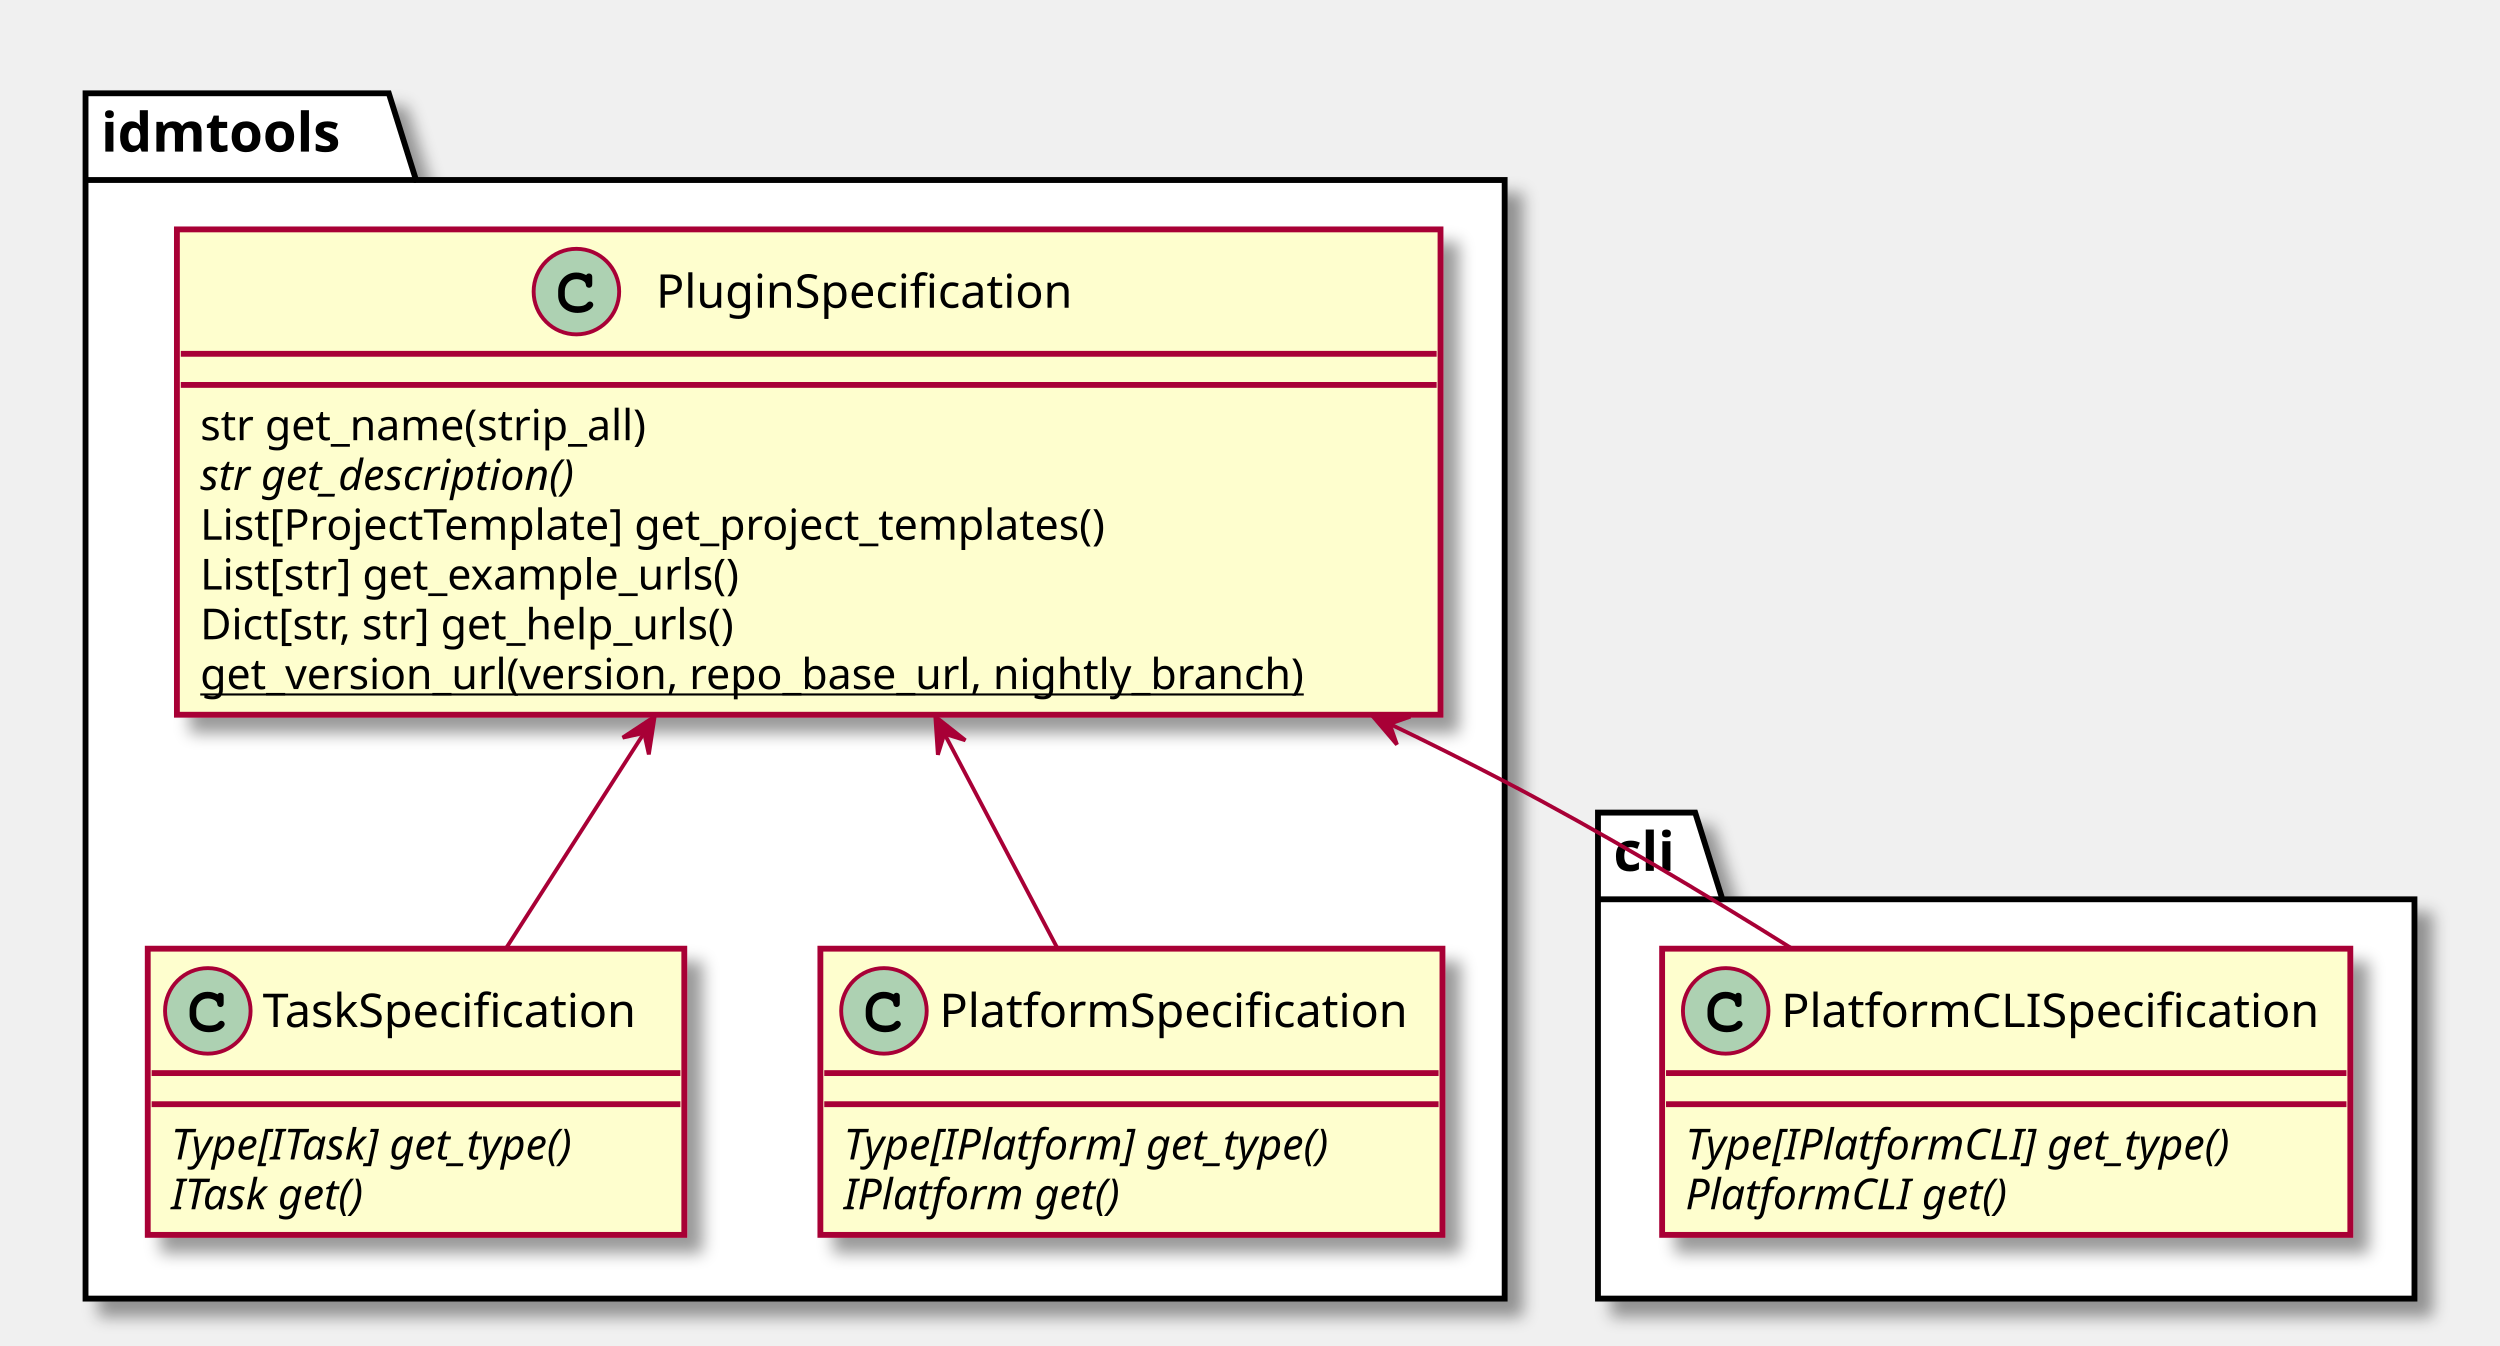
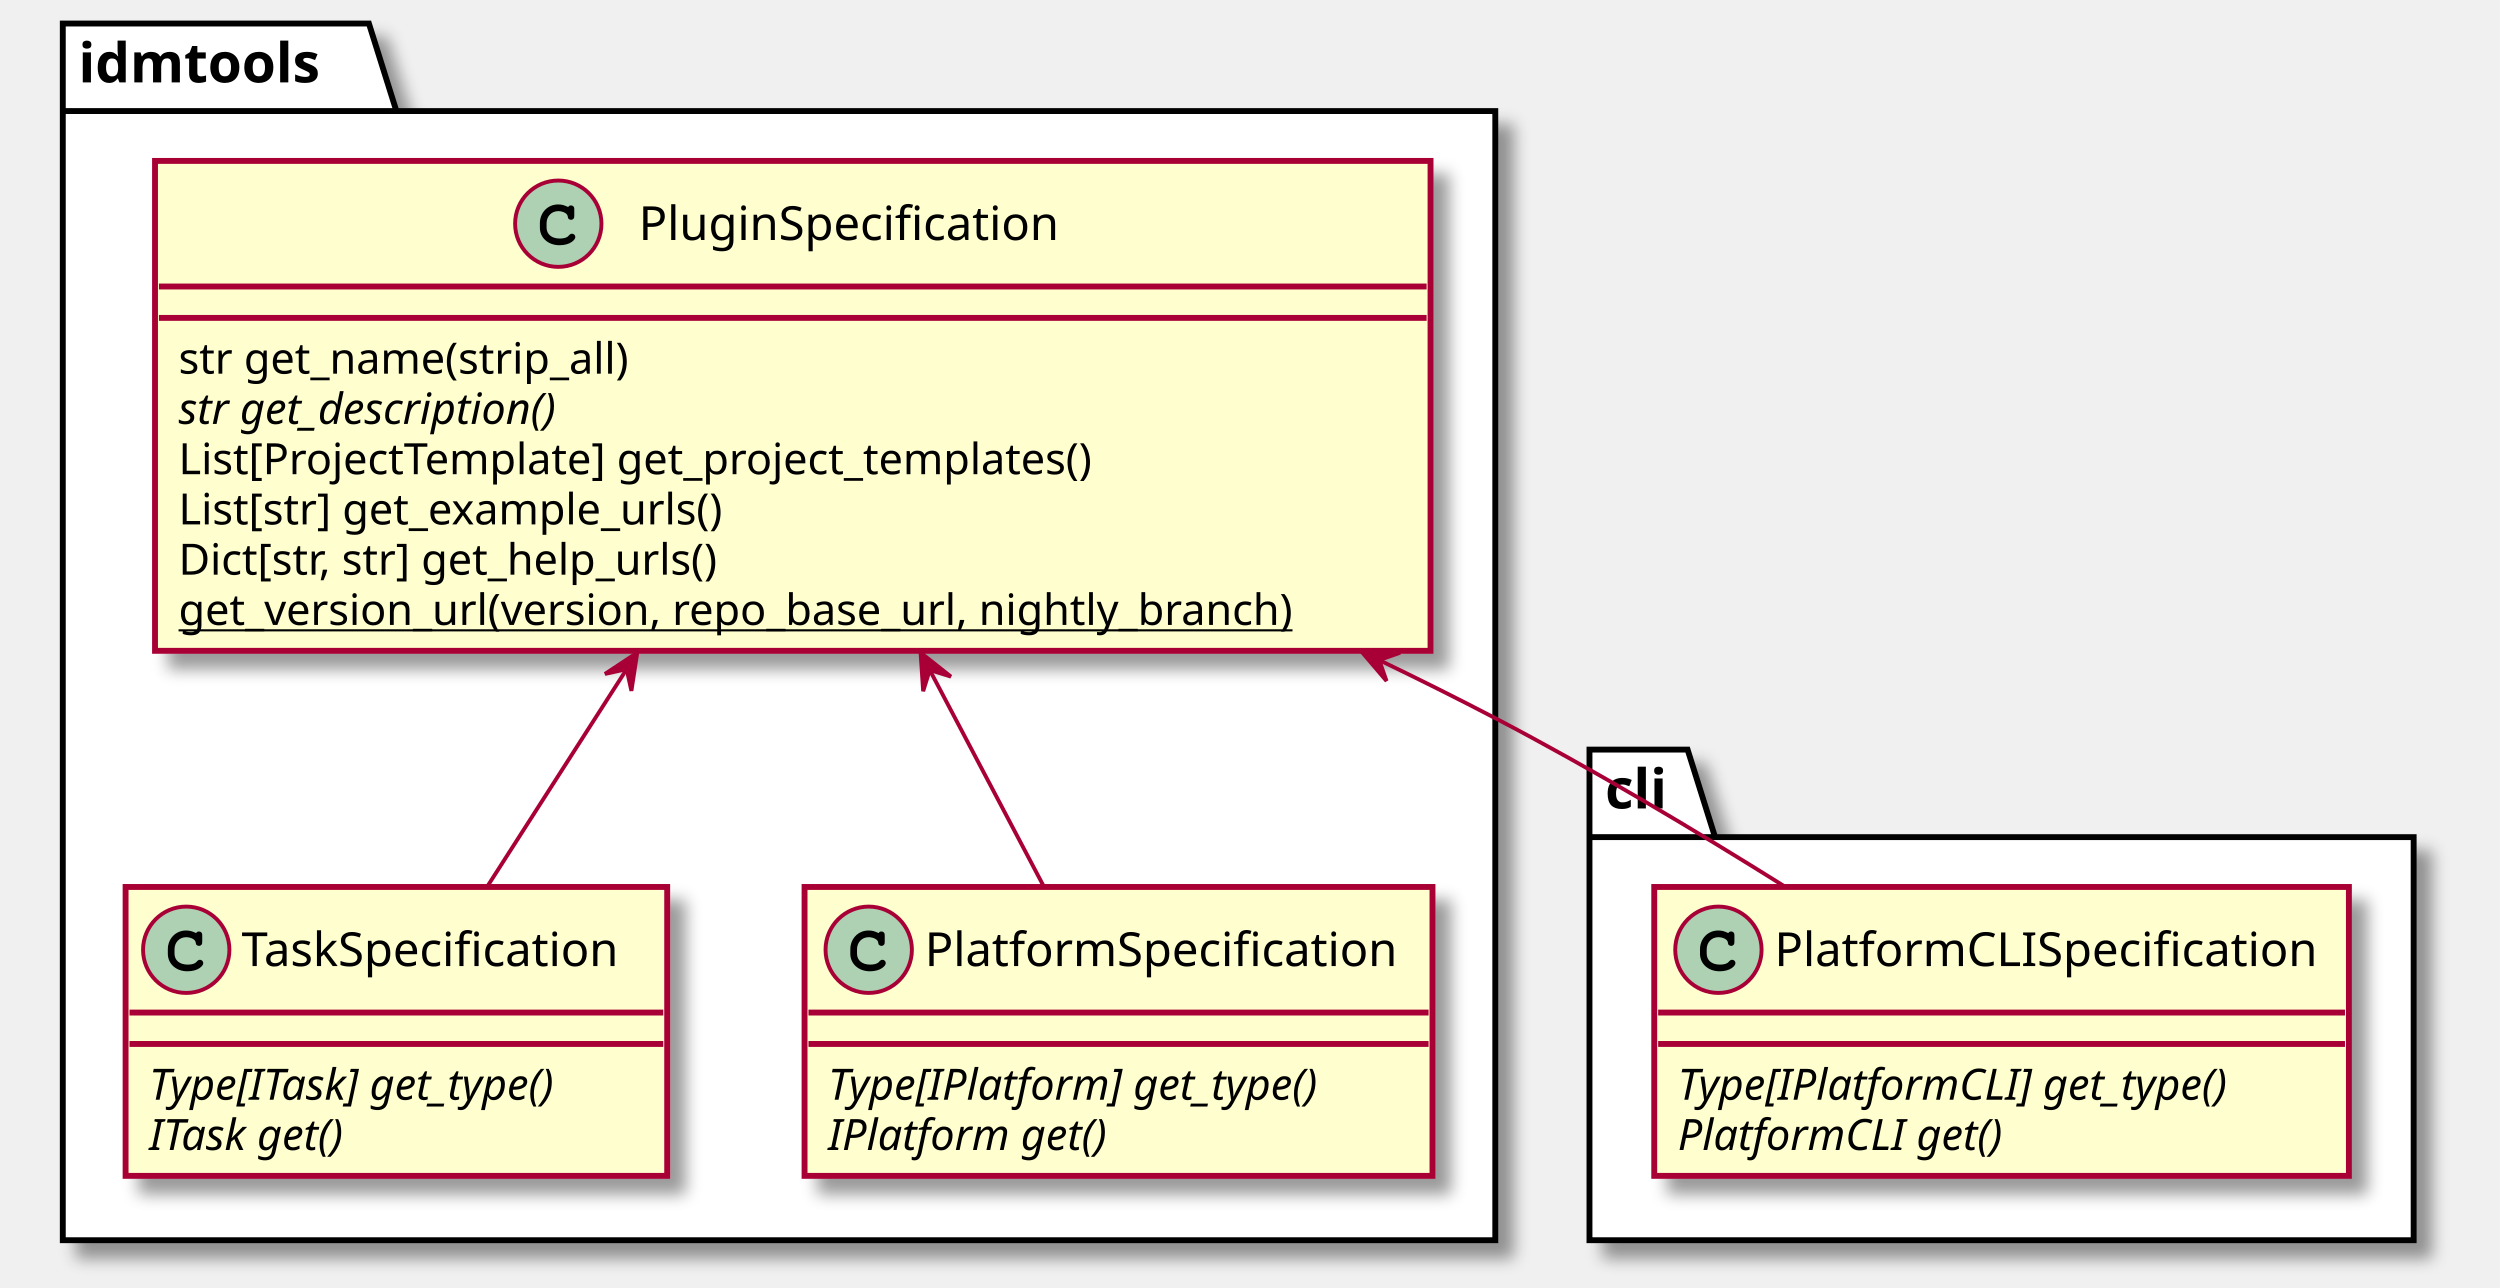
- <svg xmlns="http://www.w3.org/2000/svg" contentScriptType="application/ecmascript" contentStyleType="text/css" height="346px" preserveAspectRatio="none" style="width:643px;height:346px;" version="1.1" viewBox="0 0 643 346" width="643px" zoomAndPan="magnify">
+ <svg xmlns="http://www.w3.org/2000/svg" contentScriptType="application/ecmascript" contentStyleType="text/css" height="328px" preserveAspectRatio="none" style="width:637px;height:328px;" version="1.1" viewBox="0 0 637 328" width="637px" zoomAndPan="magnify">
  <defs>
    <filter height="300%" id="f19tyge2xayoon" width="300%" x="-1" y="-1">
      <feGaussianBlur result="blurOut" stdDeviation="2.0" />
      <feColorMatrix in="blurOut" result="blurOut2" type="matrix" values="0 0 0 0 0 0 0 0 0 0 0 0 0 0 0 0 0 0 .4 0" />
      <feOffset dx="4.0" dy="4.0" in="blurOut2" result="blurOut3" />
      <feBlend in="SourceGraphic" in2="blurOut3" mode="normal" />
    </filter>
  </defs>
  <g>
-     <polygon fill="#FFFFFF" filter="url(#f19tyge2xayoon)" points="22,24,100,24,107,46.297,387,46.297,387,334,22,334,22,24" style="stroke: #000000; stroke-width: 1.5;" />
-     <line style="stroke: #000000; stroke-width: 1.5;" x1="22" x2="107" y1="46.297" y2="46.297" />
-     <text fill="#000000" font-family="sans-serif" font-size="14" font-weight="bold" lengthAdjust="spacingAndGlyphs" textLength="72" x="26" y="38.995">idmtools</text>
-     <polygon fill="#FFFFFF" filter="url(#f19tyge2xayoon)" points="411,209,436,209,443,231.297,621,231.297,621,334,411,334,411,209" style="stroke: #000000; stroke-width: 1.5;" />
-     <line style="stroke: #000000; stroke-width: 1.5;" x1="411" x2="443" y1="231.297" y2="231.297" />
-     <text fill="#000000" font-family="sans-serif" font-size="14" font-weight="bold" lengthAdjust="spacingAndGlyphs" textLength="19" x="415" y="223.995">cli</text>
-     <rect fill="#FEFECE" filter="url(#f19tyge2xayoon)" height="124.828" id="PluginSpecification" style="stroke: #A80036; stroke-width: 1.5;" width="325" x="45.5" y="59" />
-     <ellipse cx="148.25" cy="75" fill="#ADD1B2" rx="11" ry="11" style="stroke: #A80036; stroke-width: 1.0;" />
-     <path d="M150.594,70.672 C149.656,70.234 149.062,70.094 148.188,70.094 C145.562,70.094 143.562,72.172 143.562,74.891 L143.562,76.016 C143.562,78.594 145.672,80.484 148.562,80.484 C149.781,80.484 150.938,80.188 151.688,79.641 C152.266,79.234 152.594,78.781 152.594,78.391 C152.594,77.938 152.203,77.547 151.734,77.547 C151.516,77.547 151.312,77.625 151.125,77.812 C150.672,78.297 150.672,78.297 150.484,78.391 C150.062,78.656 149.375,78.781 148.609,78.781 C146.562,78.781 145.266,77.688 145.266,75.984 L145.266,74.891 C145.266,73.109 146.516,71.797 148.25,71.797 C148.828,71.797 149.438,71.953 149.906,72.203 C150.391,72.484 150.562,72.703 150.656,73.109 C150.719,73.516 150.75,73.641 150.891,73.766 C151.031,73.906 151.266,74.016 151.484,74.016 C151.75,74.016 152.016,73.875 152.188,73.656 C152.297,73.5 152.328,73.312 152.328,72.891 L152.328,71.469 C152.328,71.031 152.312,70.906 152.219,70.75 C152.062,70.484 151.781,70.344 151.484,70.344 C151.188,70.344 150.984,70.438 150.766,70.75 L150.594,70.672 Z " />
-     <text fill="#000000" font-family="sans-serif" font-size="12" lengthAdjust="spacingAndGlyphs" textLength="111" x="168.75" y="79.154">PluginSpecification</text>
-     <line style="stroke: #A80036; stroke-width: 1.5;" x1="46.5" x2="369.5" y1="91" y2="91" />
-     <line style="stroke: #A80036; stroke-width: 1.5;" x1="46.5" x2="369.5" y1="99" y2="99" />
-     <text fill="#000000" font-family="sans-serif" font-size="11" lengthAdjust="spacingAndGlyphs" textLength="127" x="51.5" y="113.21">str get_name(strip_all)</text>
-     <text fill="#000000" font-family="sans-serif" font-size="11" font-style="italic" lengthAdjust="spacingAndGlyphs" textLength="113" x="51.5" y="126.015">str get_description()</text>
-     <text fill="#000000" font-family="sans-serif" font-size="11" lengthAdjust="spacingAndGlyphs" textLength="260" x="51.5" y="138.82">List[ProjectTemplate] get_project_templates()</text>
-     <text fill="#000000" font-family="sans-serif" font-size="11" lengthAdjust="spacingAndGlyphs" textLength="155" x="51.5" y="151.625">List[str] get_example_urls()</text>
-     <text fill="#000000" font-family="sans-serif" font-size="11" lengthAdjust="spacingAndGlyphs" textLength="153" x="51.5" y="164.429">Dict[str, str] get_help_urls()</text>
-     <text fill="#000000" font-family="sans-serif" font-size="11" lengthAdjust="spacingAndGlyphs" text-decoration="underline" textLength="313" x="51.5" y="177.234">get_version_url(version, repo_base_url, nightly_branch)</text>
-     <rect fill="#FEFECE" filter="url(#f19tyge2xayoon)" height="73.609" id="TaskSpecification" style="stroke: #A80036; stroke-width: 1.5;" width="138" x="38" y="244" />
-     <ellipse cx="53.45" cy="260" fill="#ADD1B2" rx="11" ry="11" style="stroke: #A80036; stroke-width: 1.0;" />
-     <path d="M55.794,255.672 C54.856,255.234 54.263,255.094 53.388,255.094 C50.763,255.094 48.763,257.172 48.763,259.891 L48.763,261.016 C48.763,263.594 50.872,265.484 53.763,265.484 C54.981,265.484 56.138,265.188 56.888,264.641 C57.466,264.234 57.794,263.781 57.794,263.391 C57.794,262.938 57.403,262.547 56.934,262.547 C56.716,262.547 56.513,262.625 56.325,262.812 C55.872,263.297 55.872,263.297 55.684,263.391 C55.263,263.656 54.575,263.781 53.809,263.781 C51.763,263.781 50.466,262.688 50.466,260.984 L50.466,259.891 C50.466,258.109 51.716,256.797 53.45,256.797 C54.028,256.797 54.638,256.953 55.106,257.203 C55.591,257.484 55.763,257.703 55.856,258.109 C55.919,258.516 55.95,258.641 56.091,258.766 C56.231,258.906 56.466,259.016 56.684,259.016 C56.95,259.016 57.216,258.875 57.388,258.656 C57.497,258.5 57.528,258.312 57.528,257.891 L57.528,256.469 C57.528,256.031 57.513,255.906 57.419,255.75 C57.263,255.484 56.981,255.344 56.684,255.344 C56.388,255.344 56.184,255.438 55.966,255.75 L55.794,255.672 Z " />
-     <text fill="#000000" font-family="sans-serif" font-size="12" lengthAdjust="spacingAndGlyphs" textLength="105" x="67.55" y="264.154">TaskSpecification</text>
-     <line style="stroke: #A80036; stroke-width: 1.5;" x1="39" x2="175" y1="276" y2="276" />
-     <line style="stroke: #A80036; stroke-width: 1.5;" x1="39" x2="175" y1="284" y2="284" />
-     <text fill="#000000" font-family="sans-serif" font-size="11" font-style="italic" lengthAdjust="spacingAndGlyphs" textLength="126" x="44" y="298.21">Type[ITask] get_type()</text>
-     <text fill="#000000" font-family="sans-serif" font-size="11" font-style="italic" lengthAdjust="spacingAndGlyphs" textLength="59" x="44" y="311.015">ITask get()</text>
-     <rect fill="#FEFECE" filter="url(#f19tyge2xayoon)" height="73.609" id="PlatformSpecification" style="stroke: #A80036; stroke-width: 1.5;" width="160" x="211" y="244" />
-     <ellipse cx="227.35" cy="260" fill="#ADD1B2" rx="11" ry="11" style="stroke: #A80036; stroke-width: 1.0;" />
-     <path d="M229.694,255.672 C228.756,255.234 228.162,255.094 227.287,255.094 C224.662,255.094 222.662,257.172 222.662,259.891 L222.662,261.016 C222.662,263.594 224.772,265.484 227.662,265.484 C228.881,265.484 230.037,265.188 230.787,264.641 C231.366,264.234 231.694,263.781 231.694,263.391 C231.694,262.938 231.303,262.547 230.834,262.547 C230.616,262.547 230.412,262.625 230.225,262.812 C229.772,263.297 229.772,263.297 229.584,263.391 C229.162,263.656 228.475,263.781 227.709,263.781 C225.662,263.781 224.366,262.688 224.366,260.984 L224.366,259.891 C224.366,258.109 225.616,256.797 227.35,256.797 C227.928,256.797 228.537,256.953 229.006,257.203 C229.491,257.484 229.662,257.703 229.756,258.109 C229.819,258.516 229.85,258.641 229.991,258.766 C230.131,258.906 230.366,259.016 230.584,259.016 C230.85,259.016 231.116,258.875 231.287,258.656 C231.397,258.5 231.428,258.312 231.428,257.891 L231.428,256.469 C231.428,256.031 231.412,255.906 231.319,255.75 C231.162,255.484 230.881,255.344 230.584,255.344 C230.287,255.344 230.084,255.438 229.866,255.75 L229.694,255.672 Z " />
-     <text fill="#000000" font-family="sans-serif" font-size="12" lengthAdjust="spacingAndGlyphs" textLength="125" x="241.65" y="264.154">PlatformSpecification</text>
-     <line style="stroke: #A80036; stroke-width: 1.5;" x1="212" x2="370" y1="276" y2="276" />
-     <line style="stroke: #A80036; stroke-width: 1.5;" x1="212" x2="370" y1="284" y2="284" />
-     <text fill="#000000" font-family="sans-serif" font-size="11" font-style="italic" lengthAdjust="spacingAndGlyphs" textLength="148" x="217" y="298.21">Type[IPlatform] get_type()</text>
-     <text fill="#000000" font-family="sans-serif" font-size="11" font-style="italic" lengthAdjust="spacingAndGlyphs" textLength="81" x="217" y="311.015">IPlatform get()</text>
-     <rect fill="#FEFECE" filter="url(#f19tyge2xayoon)" height="73.609" id="PlatformCLISpecification" style="stroke: #A80036; stroke-width: 1.5;" width="177" x="427.5" y="244" />
-     <ellipse cx="443.85" cy="260" fill="#ADD1B2" rx="11" ry="11" style="stroke: #A80036; stroke-width: 1.0;" />
-     <path d="M446.194,255.672 C445.256,255.234 444.663,255.094 443.788,255.094 C441.163,255.094 439.163,257.172 439.163,259.891 L439.163,261.016 C439.163,263.594 441.272,265.484 444.163,265.484 C445.381,265.484 446.538,265.188 447.288,264.641 C447.866,264.234 448.194,263.781 448.194,263.391 C448.194,262.938 447.803,262.547 447.334,262.547 C447.116,262.547 446.913,262.625 446.725,262.812 C446.272,263.297 446.272,263.297 446.084,263.391 C445.663,263.656 444.975,263.781 444.209,263.781 C442.163,263.781 440.866,262.688 440.866,260.984 L440.866,259.891 C440.866,258.109 442.116,256.797 443.85,256.797 C444.428,256.797 445.038,256.953 445.506,257.203 C445.991,257.484 446.163,257.703 446.256,258.109 C446.319,258.516 446.35,258.641 446.491,258.766 C446.631,258.906 446.866,259.016 447.084,259.016 C447.35,259.016 447.616,258.875 447.788,258.656 C447.897,258.5 447.928,258.312 447.928,257.891 L447.928,256.469 C447.928,256.031 447.913,255.906 447.819,255.75 C447.663,255.484 447.381,255.344 447.084,255.344 C446.788,255.344 446.584,255.438 446.366,255.75 L446.194,255.672 Z " />
-     <text fill="#000000" font-family="sans-serif" font-size="12" lengthAdjust="spacingAndGlyphs" textLength="142" x="458.15" y="264.154">PlatformCLISpecification</text>
-     <line style="stroke: #A80036; stroke-width: 1.5;" x1="428.5" x2="603.5" y1="276" y2="276" />
-     <line style="stroke: #A80036; stroke-width: 1.5;" x1="428.5" x2="603.5" y1="284" y2="284" />
-     <text fill="#000000" font-family="sans-serif" font-size="11" font-style="italic" lengthAdjust="spacingAndGlyphs" textLength="165" x="433.5" y="298.21">Type[IPlatformCLI] get_type()</text>
-     <text fill="#000000" font-family="sans-serif" font-size="11" font-style="italic" lengthAdjust="spacingAndGlyphs" textLength="95" x="433.5" y="311.015">PlatformCLI get()</text>
-     <path d="M165.631,188.571 C153.494,207.497 140.714,227.427 130.194,243.831 " fill="none" id="PluginSpecification&lt;-TaskSpecification" style="stroke: #A80036; stroke-width: 1.0;" />
-     <polygon fill="#A80036" points="168.372,184.296,160.145,189.711,165.672,188.504,166.879,194.031,168.372,184.296" style="stroke: #A80036; stroke-width: 1.0;" />
-     <path d="M243.07,189.048 C252.969,207.832 263.367,227.564 271.939,243.831 " fill="none" id="PluginSpecification&lt;-PlatformSpecification" style="stroke: #A80036; stroke-width: 1.0;" />
-     <polygon fill="#A80036" points="240.566,184.296,241.22,194.123,242.896,188.72,248.299,190.395,240.566,184.296" style="stroke: #A80036; stroke-width: 1.0;" />
-     <path d="M357.533,186.239 C367.578,191.084 377.48,196.027 387,201 C411.79,213.95 438.28,229.797 460.765,243.891 " fill="none" id="PluginSpecification&lt;-PlatformCLISpecification" style="stroke: #A80036; stroke-width: 1.0;" />
-     <polygon fill="#A80036" points="352.909,184.02,359.293,191.519,357.417,186.183,362.754,184.306,352.909,184.02" style="stroke: #A80036; stroke-width: 1.0;" />
+     <polygon fill="#FFFFFF" filter="url(#f19tyge2xayoon)" points="16,6,94,6,101,28.297,381,28.297,381,316,16,316,16,6" style="stroke: #000000; stroke-width: 1.5;" />
+     <line style="stroke: #000000; stroke-width: 1.5;" x1="16" x2="101" y1="28.297" y2="28.297" />
+     <text fill="#000000" font-family="sans-serif" font-size="14" font-weight="bold" lengthAdjust="spacingAndGlyphs" textLength="72" x="20" y="20.995">idmtools</text>
+     <polygon fill="#FFFFFF" filter="url(#f19tyge2xayoon)" points="405,191,430,191,437,213.297,615,213.297,615,316,405,316,405,191" style="stroke: #000000; stroke-width: 1.5;" />
+     <line style="stroke: #000000; stroke-width: 1.5;" x1="405" x2="437" y1="213.297" y2="213.297" />
+     <text fill="#000000" font-family="sans-serif" font-size="14" font-weight="bold" lengthAdjust="spacingAndGlyphs" textLength="19" x="409" y="205.995">cli</text>
+     <rect fill="#FEFECE" filter="url(#f19tyge2xayoon)" height="124.828" id="PluginSpecification" style="stroke: #A80036; stroke-width: 1.5;" width="325" x="39.5" y="41" />
+     <ellipse cx="142.25" cy="57" fill="#ADD1B2" rx="11" ry="11" style="stroke: #A80036; stroke-width: 1.0;" />
+     <path d="M144.594,52.672 C143.656,52.234 143.062,52.094 142.188,52.094 C139.562,52.094 137.562,54.172 137.562,56.891 L137.562,58.016 C137.562,60.594 139.672,62.484 142.562,62.484 C143.781,62.484 144.938,62.188 145.688,61.641 C146.266,61.234 146.594,60.781 146.594,60.391 C146.594,59.938 146.203,59.547 145.734,59.547 C145.516,59.547 145.312,59.625 145.125,59.812 C144.672,60.297 144.672,60.297 144.484,60.391 C144.062,60.656 143.375,60.781 142.609,60.781 C140.562,60.781 139.266,59.688 139.266,57.984 L139.266,56.891 C139.266,55.109 140.516,53.797 142.25,53.797 C142.828,53.797 143.438,53.953 143.906,54.203 C144.391,54.484 144.562,54.703 144.656,55.109 C144.719,55.516 144.75,55.641 144.891,55.766 C145.031,55.906 145.266,56.016 145.484,56.016 C145.75,56.016 146.016,55.875 146.188,55.656 C146.297,55.5 146.328,55.312 146.328,54.891 L146.328,53.469 C146.328,53.031 146.312,52.906 146.219,52.75 C146.062,52.484 145.781,52.344 145.484,52.344 C145.188,52.344 144.984,52.438 144.766,52.75 L144.594,52.672 Z " />
+     <text fill="#000000" font-family="sans-serif" font-size="12" lengthAdjust="spacingAndGlyphs" textLength="111" x="162.75" y="61.154">PluginSpecification</text>
+     <line style="stroke: #A80036; stroke-width: 1.5;" x1="40.5" x2="363.5" y1="73" y2="73" />
+     <line style="stroke: #A80036; stroke-width: 1.5;" x1="40.5" x2="363.5" y1="81" y2="81" />
+     <text fill="#000000" font-family="sans-serif" font-size="11" lengthAdjust="spacingAndGlyphs" textLength="127" x="45.5" y="95.21">str get_name(strip_all)</text>
+     <text fill="#000000" font-family="sans-serif" font-size="11" font-style="italic" lengthAdjust="spacingAndGlyphs" textLength="113" x="45.5" y="108.015">str get_description()</text>
+     <text fill="#000000" font-family="sans-serif" font-size="11" lengthAdjust="spacingAndGlyphs" textLength="260" x="45.5" y="120.82">List[ProjectTemplate] get_project_templates()</text>
+     <text fill="#000000" font-family="sans-serif" font-size="11" lengthAdjust="spacingAndGlyphs" textLength="155" x="45.5" y="133.625">List[str] get_example_urls()</text>
+     <text fill="#000000" font-family="sans-serif" font-size="11" lengthAdjust="spacingAndGlyphs" textLength="153" x="45.5" y="146.429">Dict[str, str] get_help_urls()</text>
+     <text fill="#000000" font-family="sans-serif" font-size="11" lengthAdjust="spacingAndGlyphs" text-decoration="underline" textLength="313" x="45.5" y="159.234">get_version_url(version, repo_base_url, nightly_branch)</text>
+     <rect fill="#FEFECE" filter="url(#f19tyge2xayoon)" height="73.609" id="TaskSpecification" style="stroke: #A80036; stroke-width: 1.5;" width="138" x="32" y="226" />
+     <ellipse cx="47.45" cy="242" fill="#ADD1B2" rx="11" ry="11" style="stroke: #A80036; stroke-width: 1.0;" />
+     <path d="M49.794,237.672 C48.856,237.234 48.263,237.094 47.388,237.094 C44.763,237.094 42.763,239.172 42.763,241.891 L42.763,243.016 C42.763,245.594 44.872,247.484 47.763,247.484 C48.981,247.484 50.138,247.188 50.888,246.641 C51.466,246.234 51.794,245.781 51.794,245.391 C51.794,244.938 51.403,244.547 50.934,244.547 C50.716,244.547 50.513,244.625 50.325,244.812 C49.872,245.297 49.872,245.297 49.684,245.391 C49.263,245.656 48.575,245.781 47.809,245.781 C45.763,245.781 44.466,244.688 44.466,242.984 L44.466,241.891 C44.466,240.109 45.716,238.797 47.45,238.797 C48.028,238.797 48.638,238.953 49.106,239.203 C49.591,239.484 49.763,239.703 49.856,240.109 C49.919,240.516 49.95,240.641 50.091,240.766 C50.231,240.906 50.466,241.016 50.684,241.016 C50.95,241.016 51.216,240.875 51.388,240.656 C51.497,240.5 51.528,240.312 51.528,239.891 L51.528,238.469 C51.528,238.031 51.513,237.906 51.419,237.75 C51.263,237.484 50.981,237.344 50.684,237.344 C50.388,237.344 50.184,237.438 49.966,237.75 L49.794,237.672 Z " />
+     <text fill="#000000" font-family="sans-serif" font-size="12" lengthAdjust="spacingAndGlyphs" textLength="105" x="61.55" y="246.154">TaskSpecification</text>
+     <line style="stroke: #A80036; stroke-width: 1.5;" x1="33" x2="169" y1="258" y2="258" />
+     <line style="stroke: #A80036; stroke-width: 1.5;" x1="33" x2="169" y1="266" y2="266" />
+     <text fill="#000000" font-family="sans-serif" font-size="11" font-style="italic" lengthAdjust="spacingAndGlyphs" textLength="126" x="38" y="280.21">Type[ITask] get_type()</text>
+     <text fill="#000000" font-family="sans-serif" font-size="11" font-style="italic" lengthAdjust="spacingAndGlyphs" textLength="59" x="38" y="293.015">ITask get()</text>
+     <rect fill="#FEFECE" filter="url(#f19tyge2xayoon)" height="73.609" id="PlatformSpecification" style="stroke: #A80036; stroke-width: 1.5;" width="160" x="205" y="226" />
+     <ellipse cx="221.35" cy="242" fill="#ADD1B2" rx="11" ry="11" style="stroke: #A80036; stroke-width: 1.0;" />
+     <path d="M223.694,237.672 C222.756,237.234 222.162,237.094 221.287,237.094 C218.662,237.094 216.662,239.172 216.662,241.891 L216.662,243.016 C216.662,245.594 218.772,247.484 221.662,247.484 C222.881,247.484 224.037,247.188 224.787,246.641 C225.366,246.234 225.694,245.781 225.694,245.391 C225.694,244.938 225.303,244.547 224.834,244.547 C224.616,244.547 224.412,244.625 224.225,244.812 C223.772,245.297 223.772,245.297 223.584,245.391 C223.162,245.656 222.475,245.781 221.709,245.781 C219.662,245.781 218.366,244.688 218.366,242.984 L218.366,241.891 C218.366,240.109 219.616,238.797 221.35,238.797 C221.928,238.797 222.537,238.953 223.006,239.203 C223.491,239.484 223.662,239.703 223.756,240.109 C223.819,240.516 223.85,240.641 223.991,240.766 C224.131,240.906 224.366,241.016 224.584,241.016 C224.85,241.016 225.116,240.875 225.287,240.656 C225.397,240.5 225.428,240.312 225.428,239.891 L225.428,238.469 C225.428,238.031 225.412,237.906 225.319,237.75 C225.162,237.484 224.881,237.344 224.584,237.344 C224.287,237.344 224.084,237.438 223.866,237.75 L223.694,237.672 Z " />
+     <text fill="#000000" font-family="sans-serif" font-size="12" lengthAdjust="spacingAndGlyphs" textLength="125" x="235.65" y="246.154">PlatformSpecification</text>
+     <line style="stroke: #A80036; stroke-width: 1.5;" x1="206" x2="364" y1="258" y2="258" />
+     <line style="stroke: #A80036; stroke-width: 1.5;" x1="206" x2="364" y1="266" y2="266" />
+     <text fill="#000000" font-family="sans-serif" font-size="11" font-style="italic" lengthAdjust="spacingAndGlyphs" textLength="148" x="211" y="280.21">Type[IPlatform] get_type()</text>
+     <text fill="#000000" font-family="sans-serif" font-size="11" font-style="italic" lengthAdjust="spacingAndGlyphs" textLength="81" x="211" y="293.015">IPlatform get()</text>
+     <rect fill="#FEFECE" filter="url(#f19tyge2xayoon)" height="73.609" id="PlatformCLISpecification" style="stroke: #A80036; stroke-width: 1.5;" width="177" x="421.5" y="226" />
+     <ellipse cx="437.85" cy="242" fill="#ADD1B2" rx="11" ry="11" style="stroke: #A80036; stroke-width: 1.0;" />
+     <path d="M440.194,237.672 C439.256,237.234 438.663,237.094 437.788,237.094 C435.163,237.094 433.163,239.172 433.163,241.891 L433.163,243.016 C433.163,245.594 435.272,247.484 438.163,247.484 C439.381,247.484 440.538,247.188 441.288,246.641 C441.866,246.234 442.194,245.781 442.194,245.391 C442.194,244.938 441.803,244.547 441.334,244.547 C441.116,244.547 440.913,244.625 440.725,244.812 C440.272,245.297 440.272,245.297 440.084,245.391 C439.663,245.656 438.975,245.781 438.209,245.781 C436.163,245.781 434.866,244.688 434.866,242.984 L434.866,241.891 C434.866,240.109 436.116,238.797 437.85,238.797 C438.428,238.797 439.038,238.953 439.506,239.203 C439.991,239.484 440.163,239.703 440.256,240.109 C440.319,240.516 440.35,240.641 440.491,240.766 C440.631,240.906 440.866,241.016 441.084,241.016 C441.35,241.016 441.616,240.875 441.788,240.656 C441.897,240.5 441.928,240.312 441.928,239.891 L441.928,238.469 C441.928,238.031 441.913,237.906 441.819,237.75 C441.663,237.484 441.381,237.344 441.084,237.344 C440.788,237.344 440.584,237.438 440.366,237.75 L440.194,237.672 Z " />
+     <text fill="#000000" font-family="sans-serif" font-size="12" lengthAdjust="spacingAndGlyphs" textLength="142" x="452.15" y="246.154">PlatformCLISpecification</text>
+     <line style="stroke: #A80036; stroke-width: 1.5;" x1="422.5" x2="597.5" y1="258" y2="258" />
+     <line style="stroke: #A80036; stroke-width: 1.5;" x1="422.5" x2="597.5" y1="266" y2="266" />
+     <text fill="#000000" font-family="sans-serif" font-size="11" font-style="italic" lengthAdjust="spacingAndGlyphs" textLength="165" x="427.5" y="280.21">Type[IPlatformCLI] get_type()</text>
+     <text fill="#000000" font-family="sans-serif" font-size="11" font-style="italic" lengthAdjust="spacingAndGlyphs" textLength="95" x="427.5" y="293.015">PlatformCLI get()</text>
+     <path d="M159.631,170.571 C147.494,189.497 134.714,209.427 124.194,225.831 " fill="none" id="PluginSpecification&lt;-TaskSpecification" style="stroke: #A80036; stroke-width: 1.0;" />
+     <polygon fill="#A80036" points="162.372,166.296,154.145,171.711,159.672,170.504,160.879,176.031,162.372,166.296" style="stroke: #A80036; stroke-width: 1.0;" />
+     <path d="M237.07,171.048 C246.969,189.832 257.367,209.564 265.939,225.831 " fill="none" id="PluginSpecification&lt;-PlatformSpecification" style="stroke: #A80036; stroke-width: 1.0;" />
+     <polygon fill="#A80036" points="234.566,166.296,235.22,176.123,236.896,170.72,242.299,172.395,234.566,166.296" style="stroke: #A80036; stroke-width: 1.0;" />
+     <path d="M351.533,168.239 C361.578,173.084 371.48,178.027 381,183 C405.79,195.95 432.28,211.797 454.765,225.891 " fill="none" id="PluginSpecification&lt;-PlatformCLISpecification" style="stroke: #A80036; stroke-width: 1.0;" />
+     <polygon fill="#A80036" points="346.909,166.02,353.293,173.519,351.417,168.183,356.754,166.306,346.909,166.02" style="stroke: #A80036; stroke-width: 1.0;" />
  </g>
</svg>
